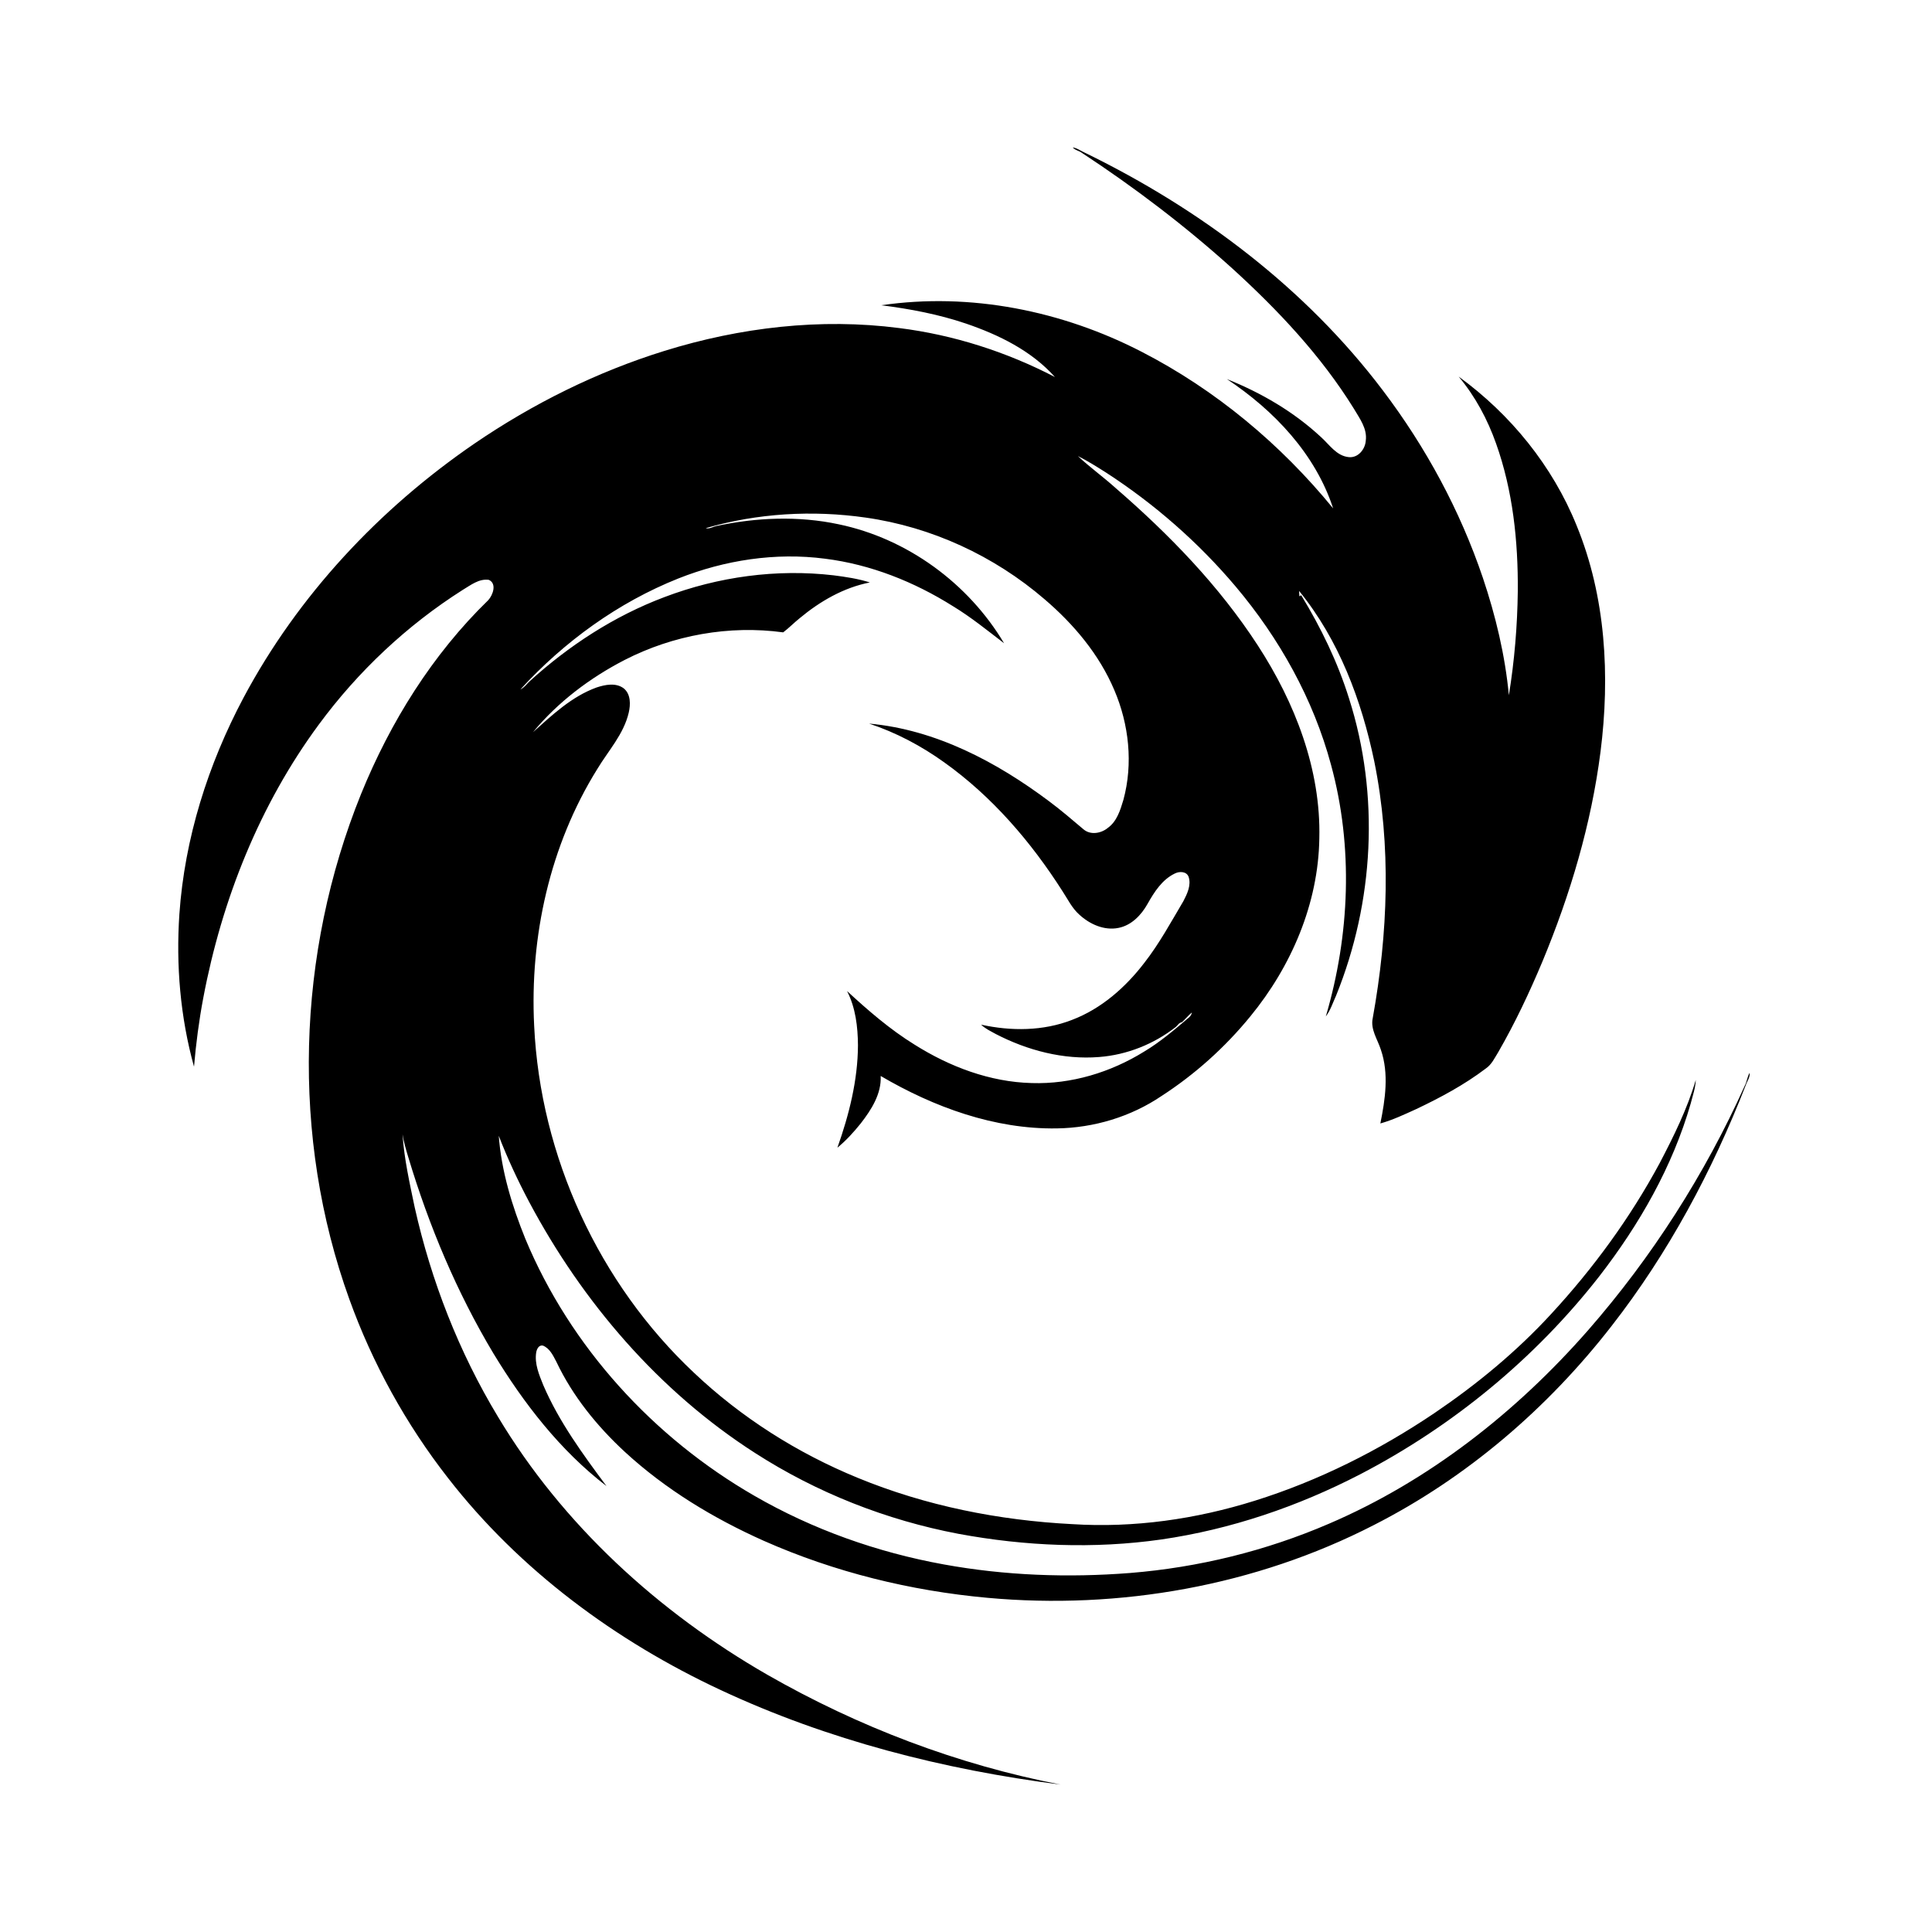
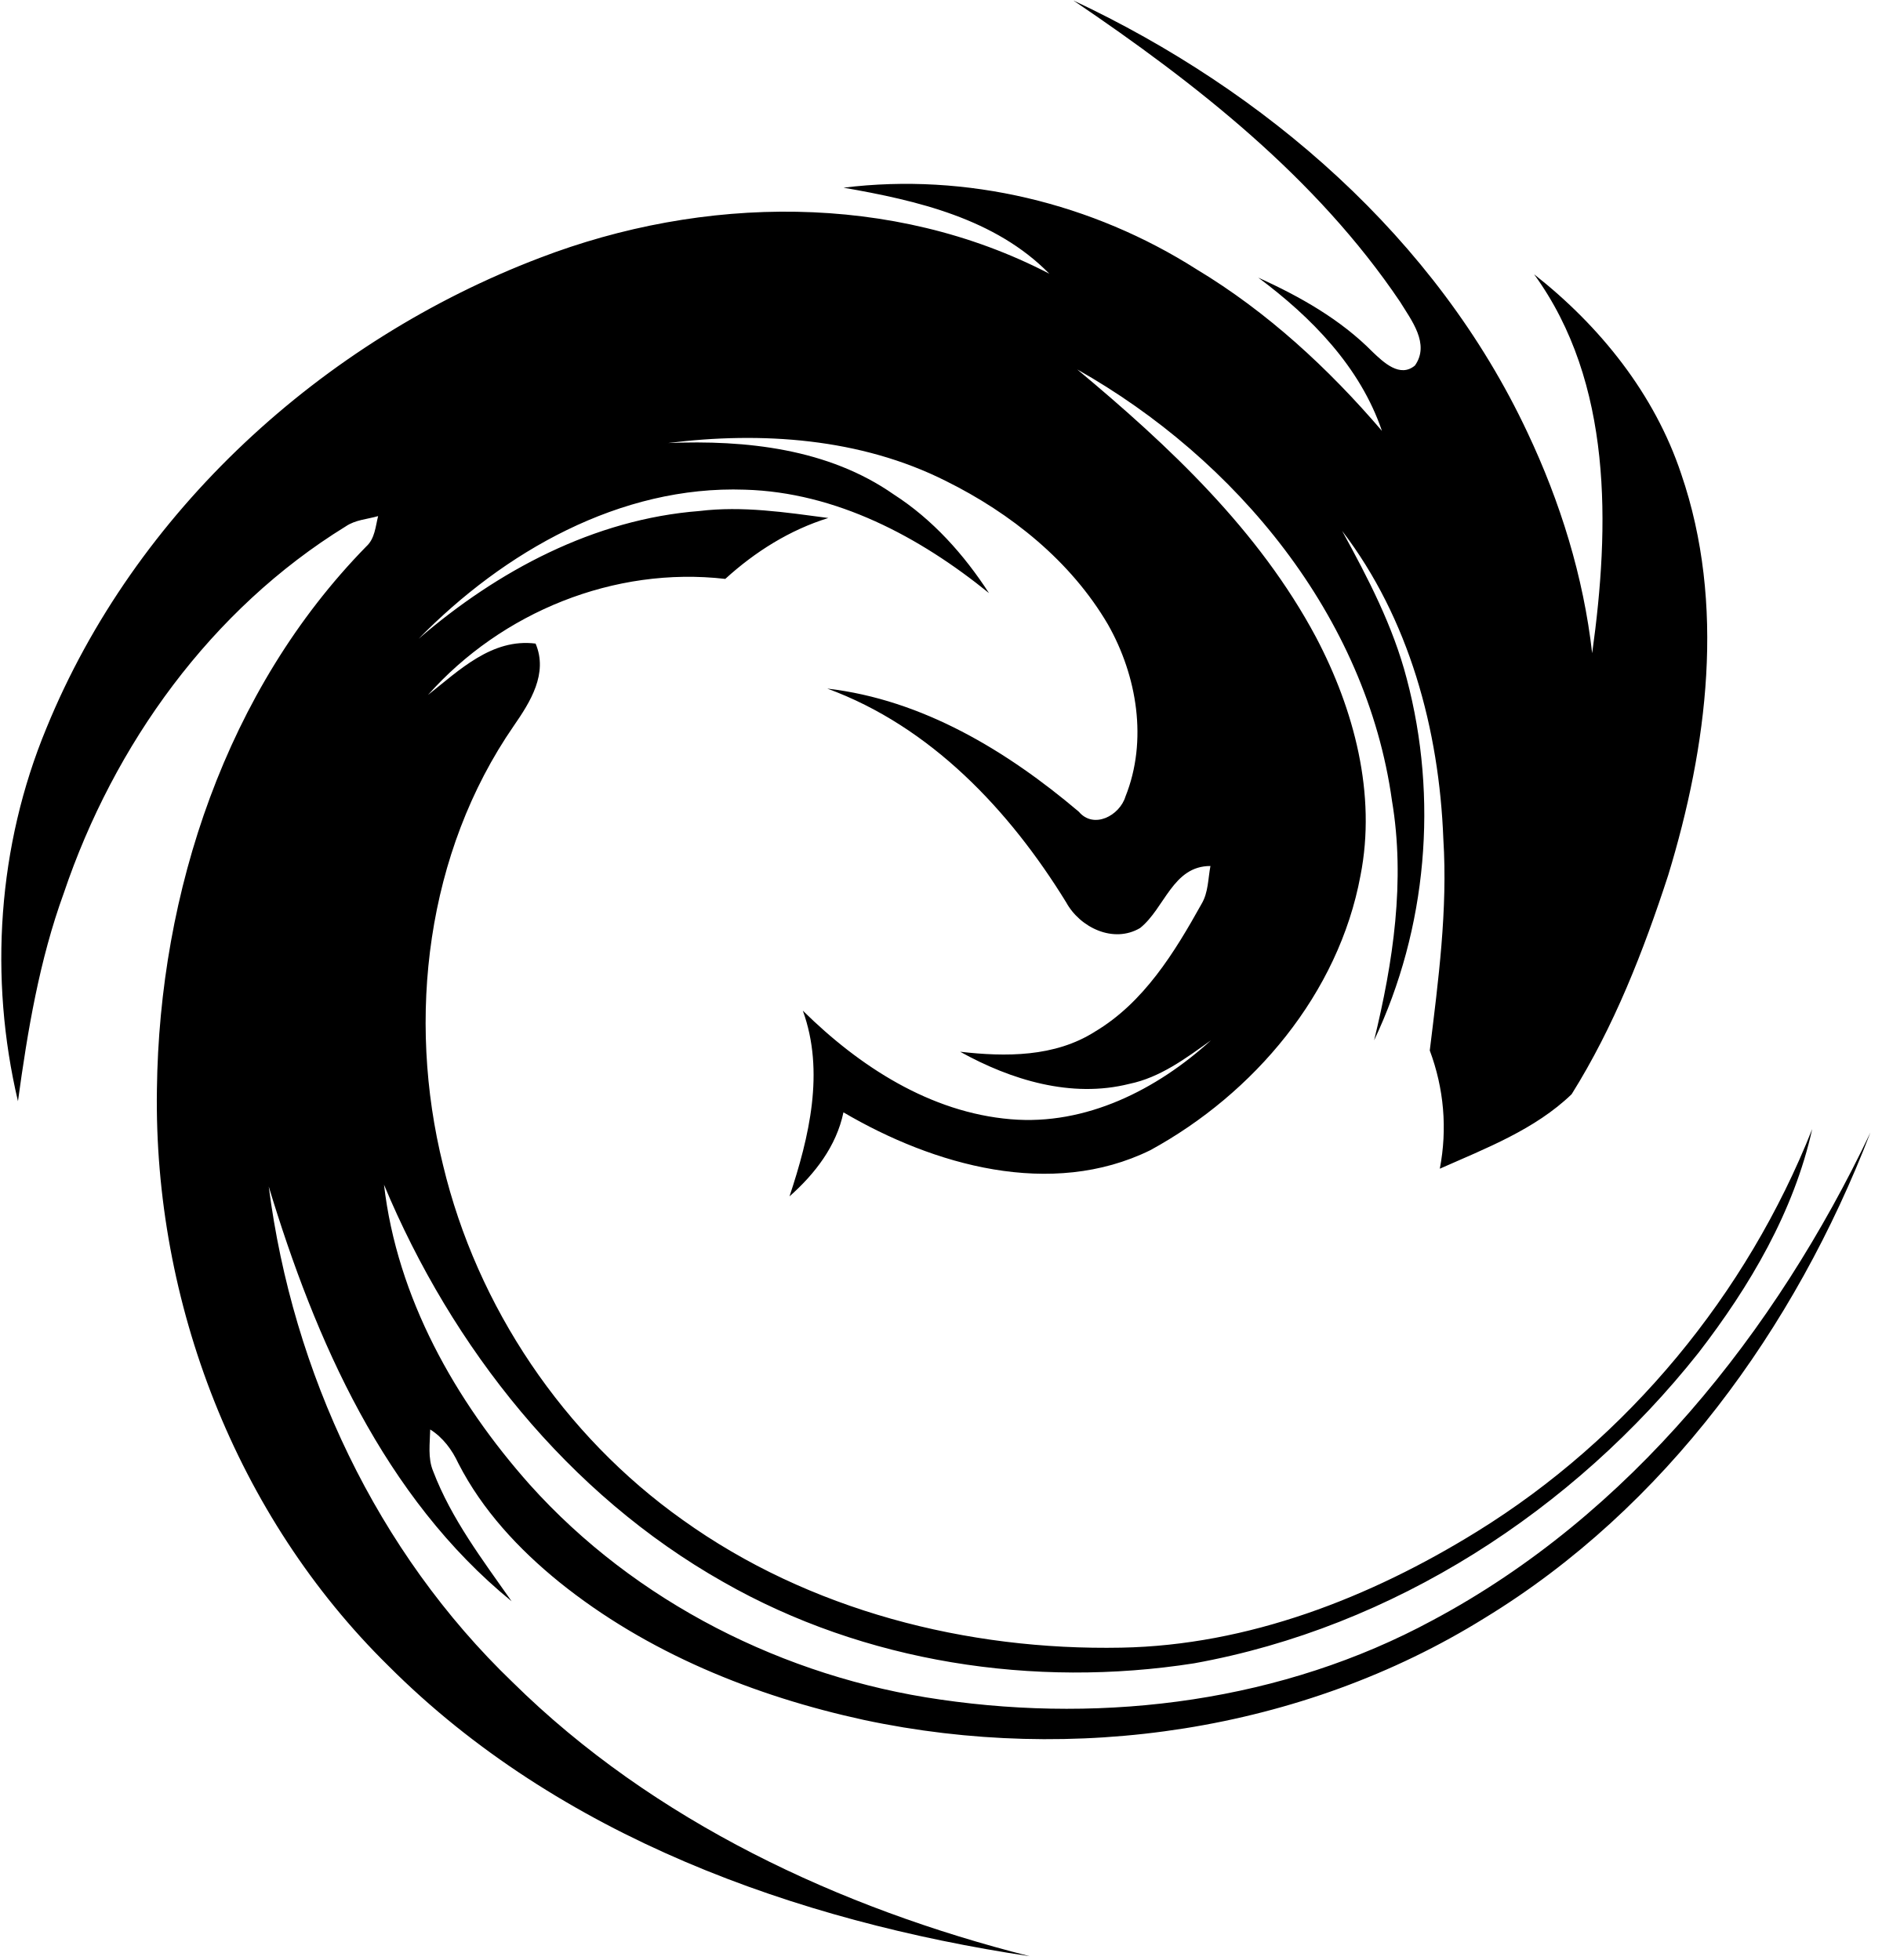
- <svg xmlns="http://www.w3.org/2000/svg" width="256px" height="256px" viewBox="0 0 1000 1000" version="1.1">
-   <path d=" M 555.24 76.30 C 557.67 76.66 559.65 78.29 561.89 79.22 C 621.34 108.22 675.79 149.15 715.83 202.17 C 738.02 231.47 755.73 264.22 767.52 299.05 C 774.15 318.76 779.03 339.13 780.99 359.85 C 783.88 342.04 785.39 323.99 785.61 305.95 C 785.80 280.12 783.07 253.94 774.34 229.50 C 769.90 216.98 763.54 205.10 754.99 194.91 C 781.84 214.42 803.61 241.17 816.06 272.03 C 831.19 308.91 833.40 349.89 828.43 389.09 C 823.66 426.45 812.82 462.86 798.40 497.59 C 791.66 513.65 784.22 529.46 775.51 544.56 C 773.62 547.59 772.06 551.05 768.99 553.10 C 757.90 561.51 745.57 568.12 733.02 574.07 C 726.96 576.82 720.90 579.70 714.47 581.50 C 717.00 569.03 718.97 555.73 714.76 543.40 C 713.07 538.00 709.22 532.83 710.54 526.91 C 718.43 483.15 720.19 437.82 711.32 394.08 C 704.74 362.46 692.98 331.12 672.40 305.86 C 672.44 306.55 672.53 307.93 672.57 308.62 L 673.50 308.10 C 683.74 324.89 692.39 342.72 698.26 361.53 C 714.21 411.49 711.19 466.87 691.55 515.35 C 689.89 518.97 688.68 522.89 686.25 526.09 C 698.63 484.00 700.55 438.38 688.94 395.88 C 679.78 361.83 662.20 330.37 639.51 303.50 C 620.26 280.72 597.57 260.87 572.56 244.65 C 567.77 241.62 562.97 238.59 557.91 236.06 C 564.12 241.90 571.12 246.89 577.46 252.62 C 605.16 276.60 631.00 303.21 651.02 334.04 C 670.26 363.64 683.75 398.22 682.88 433.96 C 682.37 467.70 668.40 500.23 647.16 526.09 C 634.11 542.07 618.57 556.04 601.25 567.26 C 585.33 578.04 566.22 583.78 547.02 584.06 C 514.74 584.56 483.39 573.07 455.84 556.92 C 456.29 566.20 450.99 574.41 445.54 581.45 C 441.89 585.99 437.95 590.34 433.44 594.04 C 439.47 577.01 444.00 559.18 444.08 541.01 C 444.01 531.45 442.85 521.58 438.43 512.96 C 449.36 523.06 460.68 532.86 473.37 540.70 C 491.54 552.14 512.40 560.05 534.03 560.59 C 554.51 561.25 574.87 555.05 592.21 544.30 C 600.63 539.27 608.07 532.84 615.54 526.52 C 616.28 525.87 616.74 525.05 616.90 524.06 C 615.06 525.62 613.52 527.50 611.75 529.12 C 610.27 529.30 609.62 530.65 608.63 531.53 C 597.27 540.43 583.31 546.00 568.90 547.11 C 550.42 548.58 531.83 543.70 515.48 535.24 C 512.84 533.76 510.01 532.49 507.82 530.36 C 523.32 533.78 539.93 533.72 554.86 527.90 C 570.01 522.15 582.56 511.08 592.31 498.35 C 600.08 488.40 606.10 477.26 612.52 466.43 C 614.49 462.64 616.65 458.17 615.23 453.85 C 614.14 450.94 610.43 450.92 608.08 452.13 C 601.52 455.28 597.43 461.70 593.98 467.83 C 590.76 473.60 585.69 478.93 578.98 480.27 C 571.55 481.79 564.00 478.37 558.63 473.39 C 554.84 470.04 552.67 465.40 549.93 461.26 C 533.65 435.72 513.50 412.26 488.74 394.60 C 476.84 386.06 463.76 379.13 449.84 374.53 C 484.31 377.63 515.93 394.40 543.20 414.88 C 549.30 419.42 555.04 424.39 560.85 429.28 C 564.48 432.36 569.98 431.37 573.43 428.50 C 578.14 425.11 579.88 419.29 581.47 414.00 C 586.57 395.26 584.36 374.95 576.77 357.20 C 568.97 338.74 555.75 323.04 540.61 310.12 C 514.56 287.72 482.17 272.75 448.12 267.91 C 420.55 263.95 392.06 265.62 365.29 273.37 C 367.11 273.86 368.71 272.83 370.40 272.35 C 391.30 267.81 413.19 266.90 434.19 271.39 C 469.62 278.79 501.24 301.93 519.71 332.95 C 511.07 326.33 502.59 319.43 493.26 313.77 C 473.21 301.15 450.66 292.14 427.08 289.19 C 401.41 285.82 375.08 289.91 351.10 299.42 C 319.90 311.86 292.01 332.12 269.38 356.83 C 271.23 355.95 272.44 354.32 273.84 352.90 C 294.29 334.21 317.96 318.82 343.95 309.04 C 371.71 298.51 401.98 294.34 431.51 297.79 C 437.81 298.60 444.16 299.54 450.24 301.47 C 436.71 304.12 424.46 311.20 413.96 319.94 C 411.02 322.30 408.38 325.02 405.38 327.31 C 377.44 323.50 348.45 328.72 323.38 341.56 C 305.38 350.84 288.80 363.33 275.87 378.98 C 285.84 370.05 295.94 360.49 308.77 355.84 C 313.23 354.36 318.76 353.24 322.84 356.29 C 326.53 359.29 326.41 364.65 325.43 368.88 C 322.84 380.01 314.85 388.56 309.12 398.11 C 284.59 437.52 274.17 484.79 276.48 530.92 C 279.66 598.47 309.94 664.26 359.23 710.56 C 383.74 733.77 412.73 752.12 443.94 764.92 C 479.15 779.43 517.02 786.94 554.99 788.89 C 586.91 790.93 619.05 786.32 649.52 776.76 C 682.54 766.43 713.78 750.74 742.44 731.43 C 764.40 716.55 785.02 699.56 802.98 680.00 C 824.74 656.43 843.81 630.31 859.03 602.06 C 866.29 588.18 873.32 574.01 877.74 558.94 C 877.58 563.12 876.15 567.09 875.13 571.10 C 865.74 603.82 848.52 633.85 827.76 660.65 C 794.55 703.16 751.92 738.21 704.08 763.07 C 671.87 779.75 637.04 791.62 601.09 796.83 C 566.26 801.80 530.63 800.31 496.08 793.90 C 458.76 786.82 422.77 772.63 390.81 752.06 C 341.11 720.20 301.49 674.02 273.88 622.10 C 268.00 611.00 262.67 599.59 258.15 587.87 C 259.54 606.26 265.02 624.14 271.90 641.17 C 295.18 697.10 338.17 744.11 390.53 774.25 C 420.76 791.70 454.13 803.50 488.43 809.73 C 520.23 815.53 552.79 816.70 584.98 814.17 C 620.36 811.31 655.28 802.73 687.88 788.67 C 739.65 766.47 784.90 730.84 821.89 688.65 C 855.03 650.75 882.44 607.84 903.10 561.94 C 904.23 559.83 904.36 557.35 905.62 555.30 C 905.87 557.65 904.29 559.58 903.59 561.72 C 886.26 606.15 863.51 648.69 834.13 686.36 C 801.08 728.92 759.20 764.88 711.09 789.37 C 649.86 820.83 579.49 833.27 511.07 827.02 C 471.28 823.40 431.93 813.74 395.36 797.53 C 369.30 785.90 344.52 770.91 323.47 751.54 C 309.05 738.21 296.40 722.66 287.97 704.83 C 286.28 701.65 284.56 697.87 280.99 696.47 C 278.87 696.05 277.81 698.34 277.53 700.05 C 276.62 705.91 279.04 711.57 281.18 716.90 C 289.34 735.89 301.65 752.67 313.90 769.18 C 289.86 750.70 271.02 726.28 255.38 700.51 C 236.40 668.82 222.03 634.49 211.39 599.16 C 210.19 595.19 209.00 591.21 208.34 587.11 C 209.20 599.84 212.03 612.36 214.63 624.84 C 223.16 662.95 237.52 699.83 257.73 733.28 C 291.24 789.22 340.84 834.46 397.15 866.83 C 444.22 893.79 495.66 913.40 548.94 923.69 C 488.45 915.97 428.50 900.67 373.11 874.80 C 318.65 849.39 268.88 812.63 231.87 764.98 C 210.11 737.10 192.82 705.75 180.82 672.48 C 150.51 588.51 153.48 493.51 186.91 410.91 C 202.06 373.68 223.79 338.78 252.70 310.66 C 255.15 308.02 257.28 302.03 253.01 300.13 C 247.91 299.41 243.56 302.92 239.43 305.38 C 210.60 323.69 185.32 347.49 165.06 374.97 C 134.34 416.57 114.80 465.79 105.23 516.45 C 102.99 528.24 101.45 540.15 100.42 552.11 C 93.32 526.49 91.05 499.60 92.85 473.11 C 95.57 433.94 107.66 395.73 126.04 361.14 C 154.21 308.28 196.30 263.35 245.60 229.58 C 275.83 208.94 308.99 192.45 343.98 181.60 C 383.07 169.47 424.70 164.53 465.41 169.80 C 493.53 173.32 520.90 182.10 546.03 195.15 C 533.90 181.55 516.99 173.29 499.98 167.48 C 485.78 162.68 470.99 159.87 456.14 158.00 C 502.18 151.25 549.79 160.84 590.95 182.10 C 629.17 201.77 662.87 229.89 690.03 263.14 C 680.86 234.93 659.35 212.34 635.03 196.21 C 652.83 203.31 669.71 213.16 683.77 226.26 C 688.12 230.16 691.73 235.95 698.07 236.60 C 702.90 237.15 706.61 232.59 706.92 228.11 C 707.77 221.81 703.69 216.53 700.70 211.43 C 683.79 184.16 661.59 160.60 637.96 139.06 C 613.59 117.05 587.37 97.11 559.92 79.08 C 558.44 77.98 556.45 77.77 555.24 76.30 Z" />
+ <svg xmlns="http://www.w3.org/2000/svg" width="17.56vw" height="32.55vh" viewBox="0 0 240 250" version="1.1">
+   <path d=" M 136.88 0.06 C 161.38 11.56 183.16 30.38 194.78 55.15 C 198.98 64.03 201.93 73.54 203.04 83.32 C 205.29 67.12 205.69 48.84 195.64 34.99 C 204.03 41.59 210.99 50.23 214.39 60.44 C 220.09 77.05 217.75 95.19 212.73 111.65 C 209.58 121.32 205.83 130.93 200.42 139.57 C 195.74 144.08 189.47 146.47 183.61 149.07 C 184.59 143.97 184.14 138.84 182.33 133.99 C 183.42 125.06 184.63 116.05 184.06 107.01 C 183.53 93.09 179.71 78.90 171.15 67.71 C 174.45 73.73 177.65 79.87 179.39 86.56 C 183.43 101.79 181.99 118.44 175.23 132.70 C 177.66 122.74 179.23 112.34 177.51 102.13 C 174.24 78.59 157.66 58.58 137.37 47.12 C 149.11 56.91 160.56 67.65 167.83 81.29 C 172.68 90.51 175.55 101.30 173.49 111.70 C 170.70 126.74 159.91 139.49 146.69 146.71 C 134.04 152.91 119.07 148.64 107.56 141.88 C 106.66 146.20 103.92 149.73 100.68 152.60 C 103.19 145.04 105.20 136.69 102.38 128.91 C 109.55 135.99 118.61 141.90 128.90 142.76 C 138.46 143.58 147.53 138.99 154.43 132.69 C 151.22 134.99 147.95 137.44 144.01 138.25 C 136.62 140.11 128.92 137.75 122.44 134.15 C 128.24 134.82 134.51 134.84 139.61 131.60 C 145.87 127.88 149.78 121.48 153.23 115.29 C 154.10 113.83 154.05 112.07 154.36 110.46 C 149.55 110.45 148.54 115.85 145.39 118.37 C 141.99 120.38 137.72 118.31 135.96 115.09 C 128.74 103.35 118.70 92.67 105.50 87.83 C 117.64 89.24 128.42 95.78 137.57 103.53 C 139.48 105.80 142.78 104.03 143.52 101.61 C 146.38 94.48 145.01 86.21 141.29 79.65 C 136.55 71.56 128.92 65.46 120.60 61.34 C 109.72 55.87 97.10 55.02 85.19 56.51 C 95.11 56.10 105.62 57.22 113.98 63.07 C 118.94 66.26 122.93 70.73 126.12 75.65 C 117.27 68.47 106.62 62.79 95.00 62.46 C 79.08 61.90 64.24 70.39 53.38 81.48 C 63.44 72.81 75.76 66.22 89.19 65.18 C 94.69 64.51 100.19 65.35 105.63 66.07 C 100.70 67.60 96.29 70.38 92.49 73.84 C 78.35 72.21 63.97 78.07 54.57 88.65 C 58.57 85.49 62.73 81.39 68.30 82.09 C 69.92 85.90 67.63 89.53 65.52 92.58 C 54.37 108.72 51.83 129.79 56.50 148.62 C 60.84 166.71 71.88 183.09 87.05 193.86 C 103.17 205.42 123.32 210.54 143.00 210.16 C 159.17 209.86 174.72 203.79 188.34 195.36 C 207.63 183.44 222.77 165.06 231.10 144.01 C 228.76 154.55 223.14 164.07 216.60 172.55 C 200.66 192.66 177.67 207.58 152.26 212.16 C 131.86 215.35 110.25 212.07 92.23 201.78 C 72.45 190.60 57.64 171.91 48.97 151.11 C 50.63 165.50 58.05 178.67 67.56 189.37 C 81.02 204.37 100.04 213.94 119.91 216.78 C 141.19 219.88 163.62 216.98 182.67 206.68 C 207.84 193.26 226.42 169.90 238.52 144.46 C 228.93 169.39 212.37 192.33 189.33 206.38 C 165.98 220.89 136.92 225.08 110.17 219.38 C 96.19 216.34 82.51 210.82 71.30 201.78 C 66.14 197.59 61.50 192.61 58.45 186.65 C 57.64 184.91 56.50 183.37 54.86 182.33 C 54.83 184.10 54.53 185.97 55.24 187.66 C 57.56 193.74 61.54 198.96 65.24 204.24 C 48.98 190.98 40.21 170.96 34.27 151.34 C 37.32 175.07 48.05 197.94 65.38 214.58 C 83.37 232.33 107.04 243.37 131.32 249.52 C 101.50 245.04 71.23 234.22 49.54 212.49 C 30.12 193.40 19.59 166.10 20.01 138.97 C 20.31 113.78 28.86 87.93 46.71 69.70 C 47.81 68.70 47.88 67.17 48.22 65.83 C 46.83 66.23 45.32 66.30 44.09 67.14 C 26.92 77.72 14.53 94.96 8.13 113.93 C 5.02 122.48 3.52 131.48 2.29 140.46 C -1.43 124.71 -0.29 107.87 5.91 92.90 C 17.21 65.22 41.09 43.46 68.84 32.89 C 89.61 24.92 113.80 24.51 133.81 34.91 C 126.92 27.88 116.93 25.57 107.57 23.94 C 123.24 22.00 139.34 25.91 152.62 34.37 C 161.62 39.79 169.42 47.00 176.23 54.96 C 173.45 46.79 167.24 40.46 160.46 35.41 C 165.76 37.82 170.93 40.72 175.05 44.90 C 176.43 46.21 178.53 48.23 180.44 46.62 C 182.38 43.87 179.98 40.84 178.54 38.49 C 167.86 22.65 152.55 10.66 136.88 0.06 Z" />
</svg>
